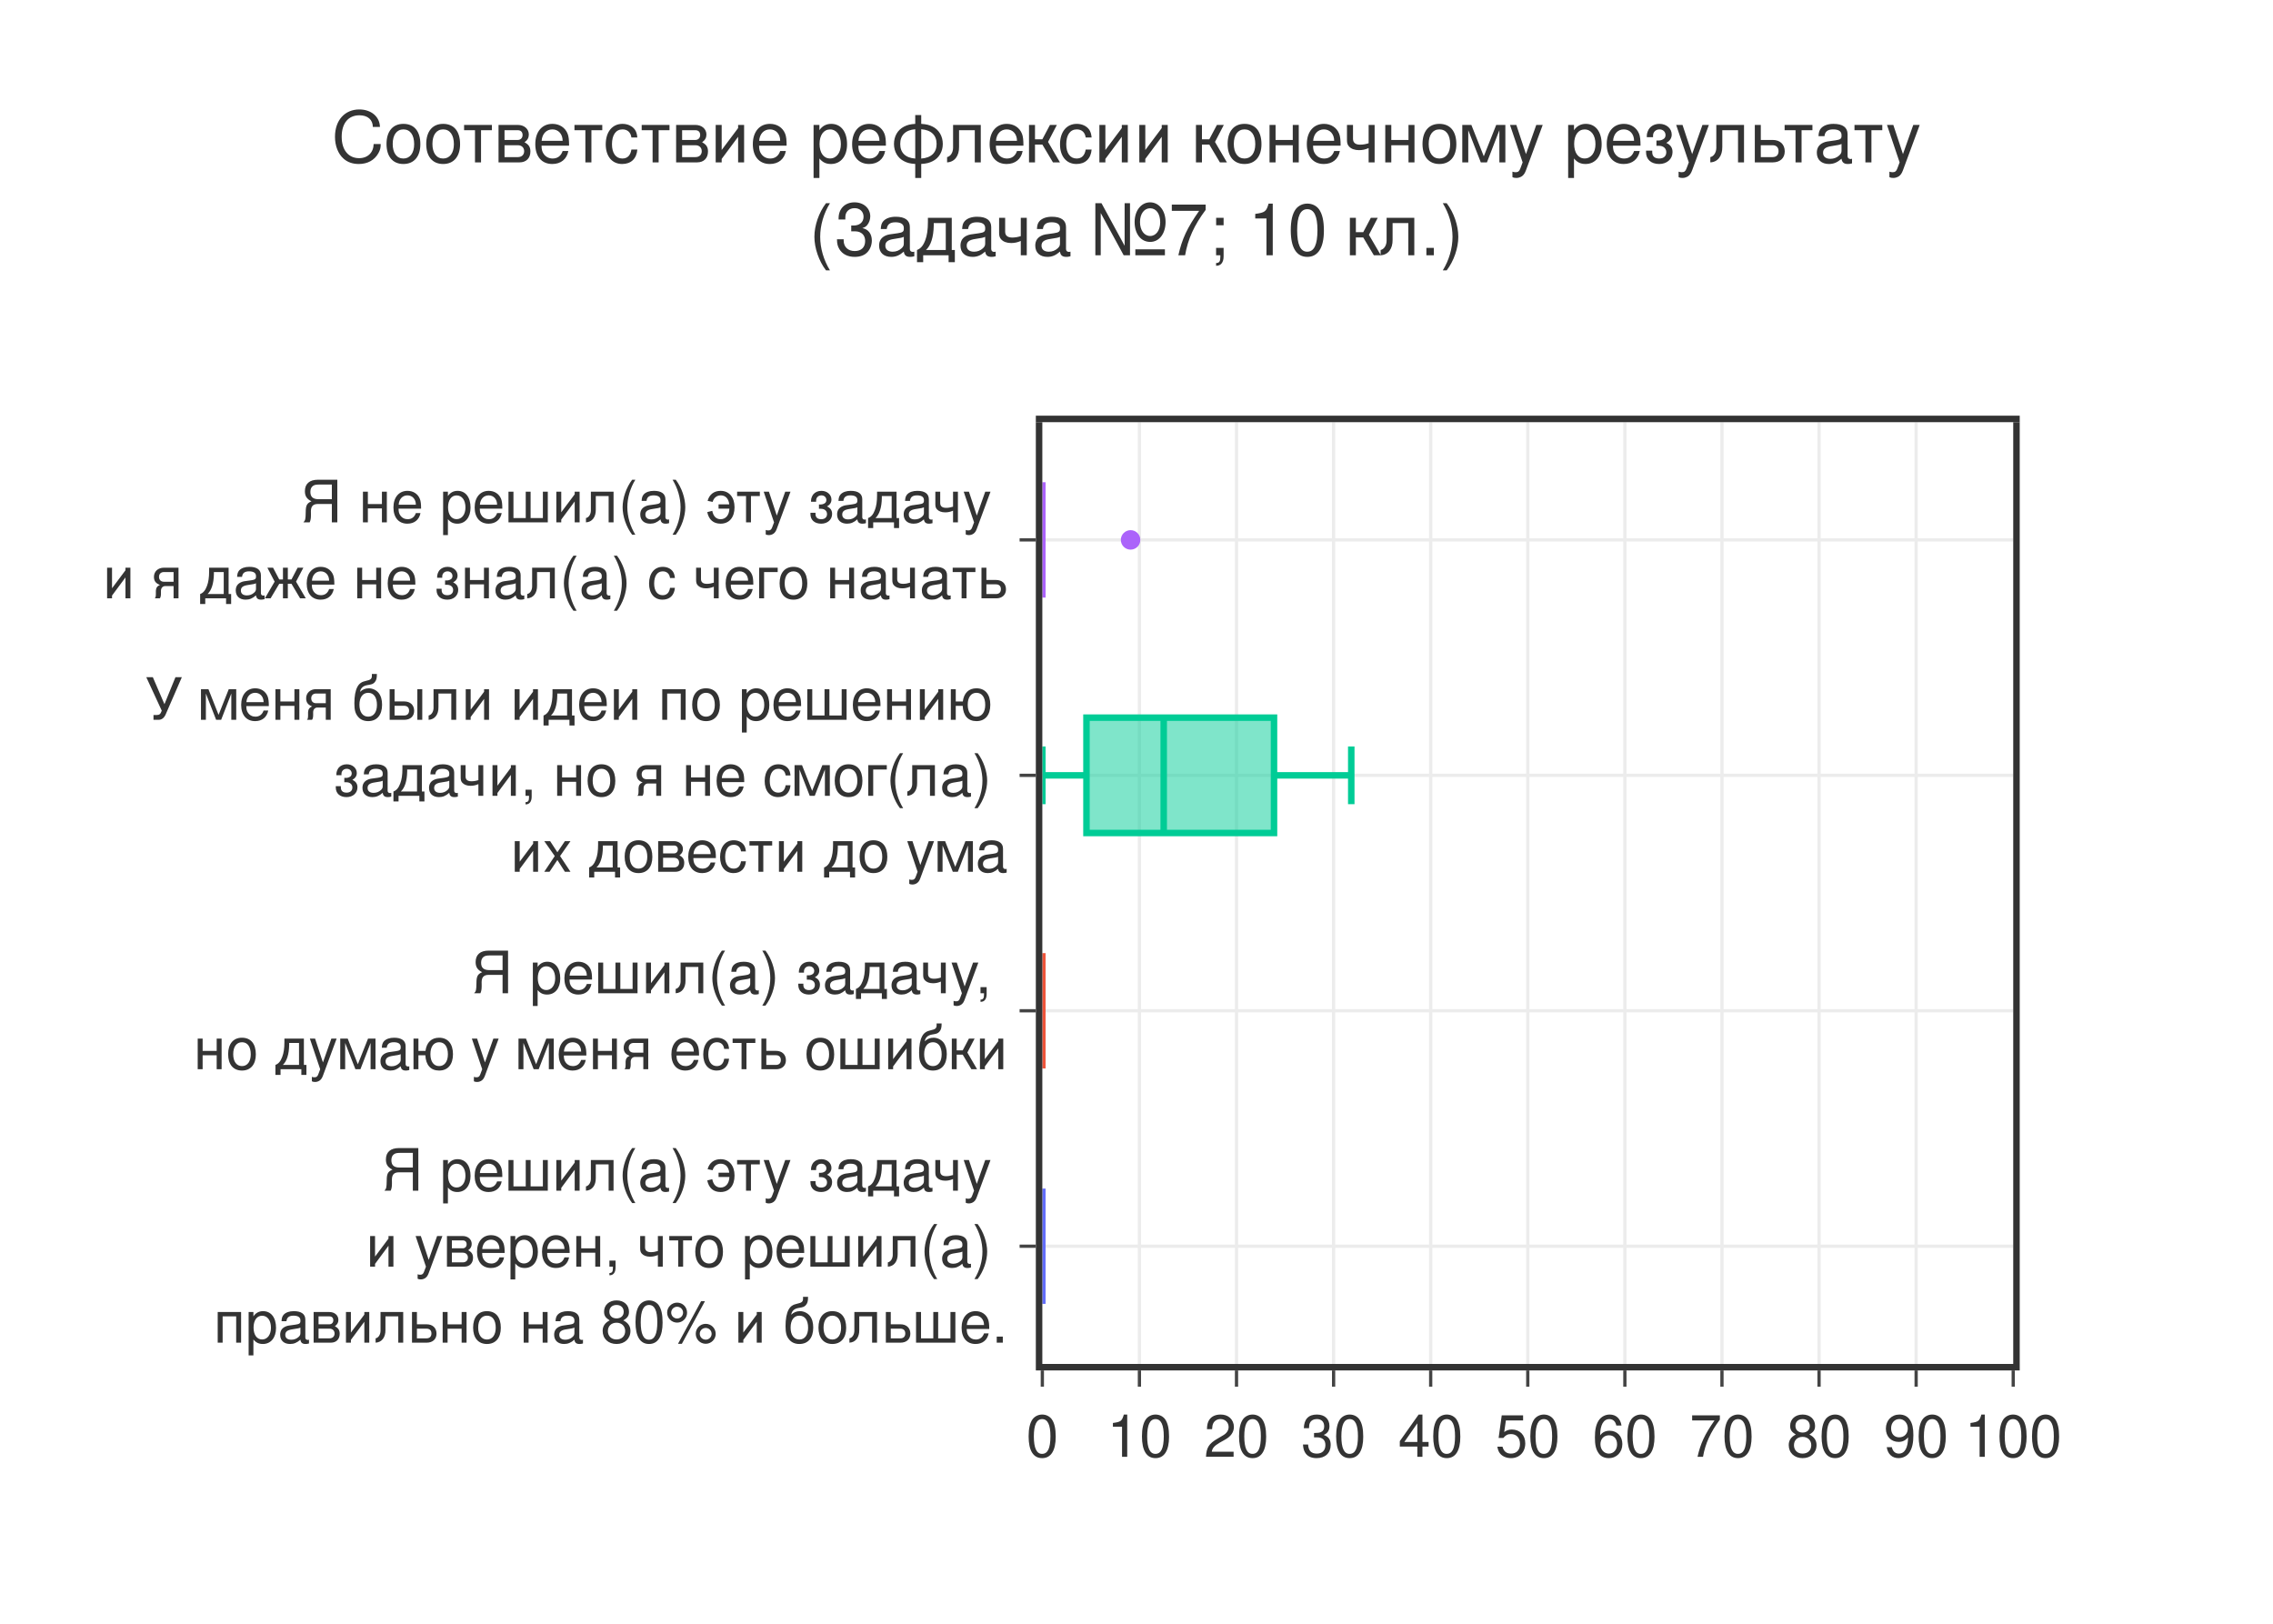
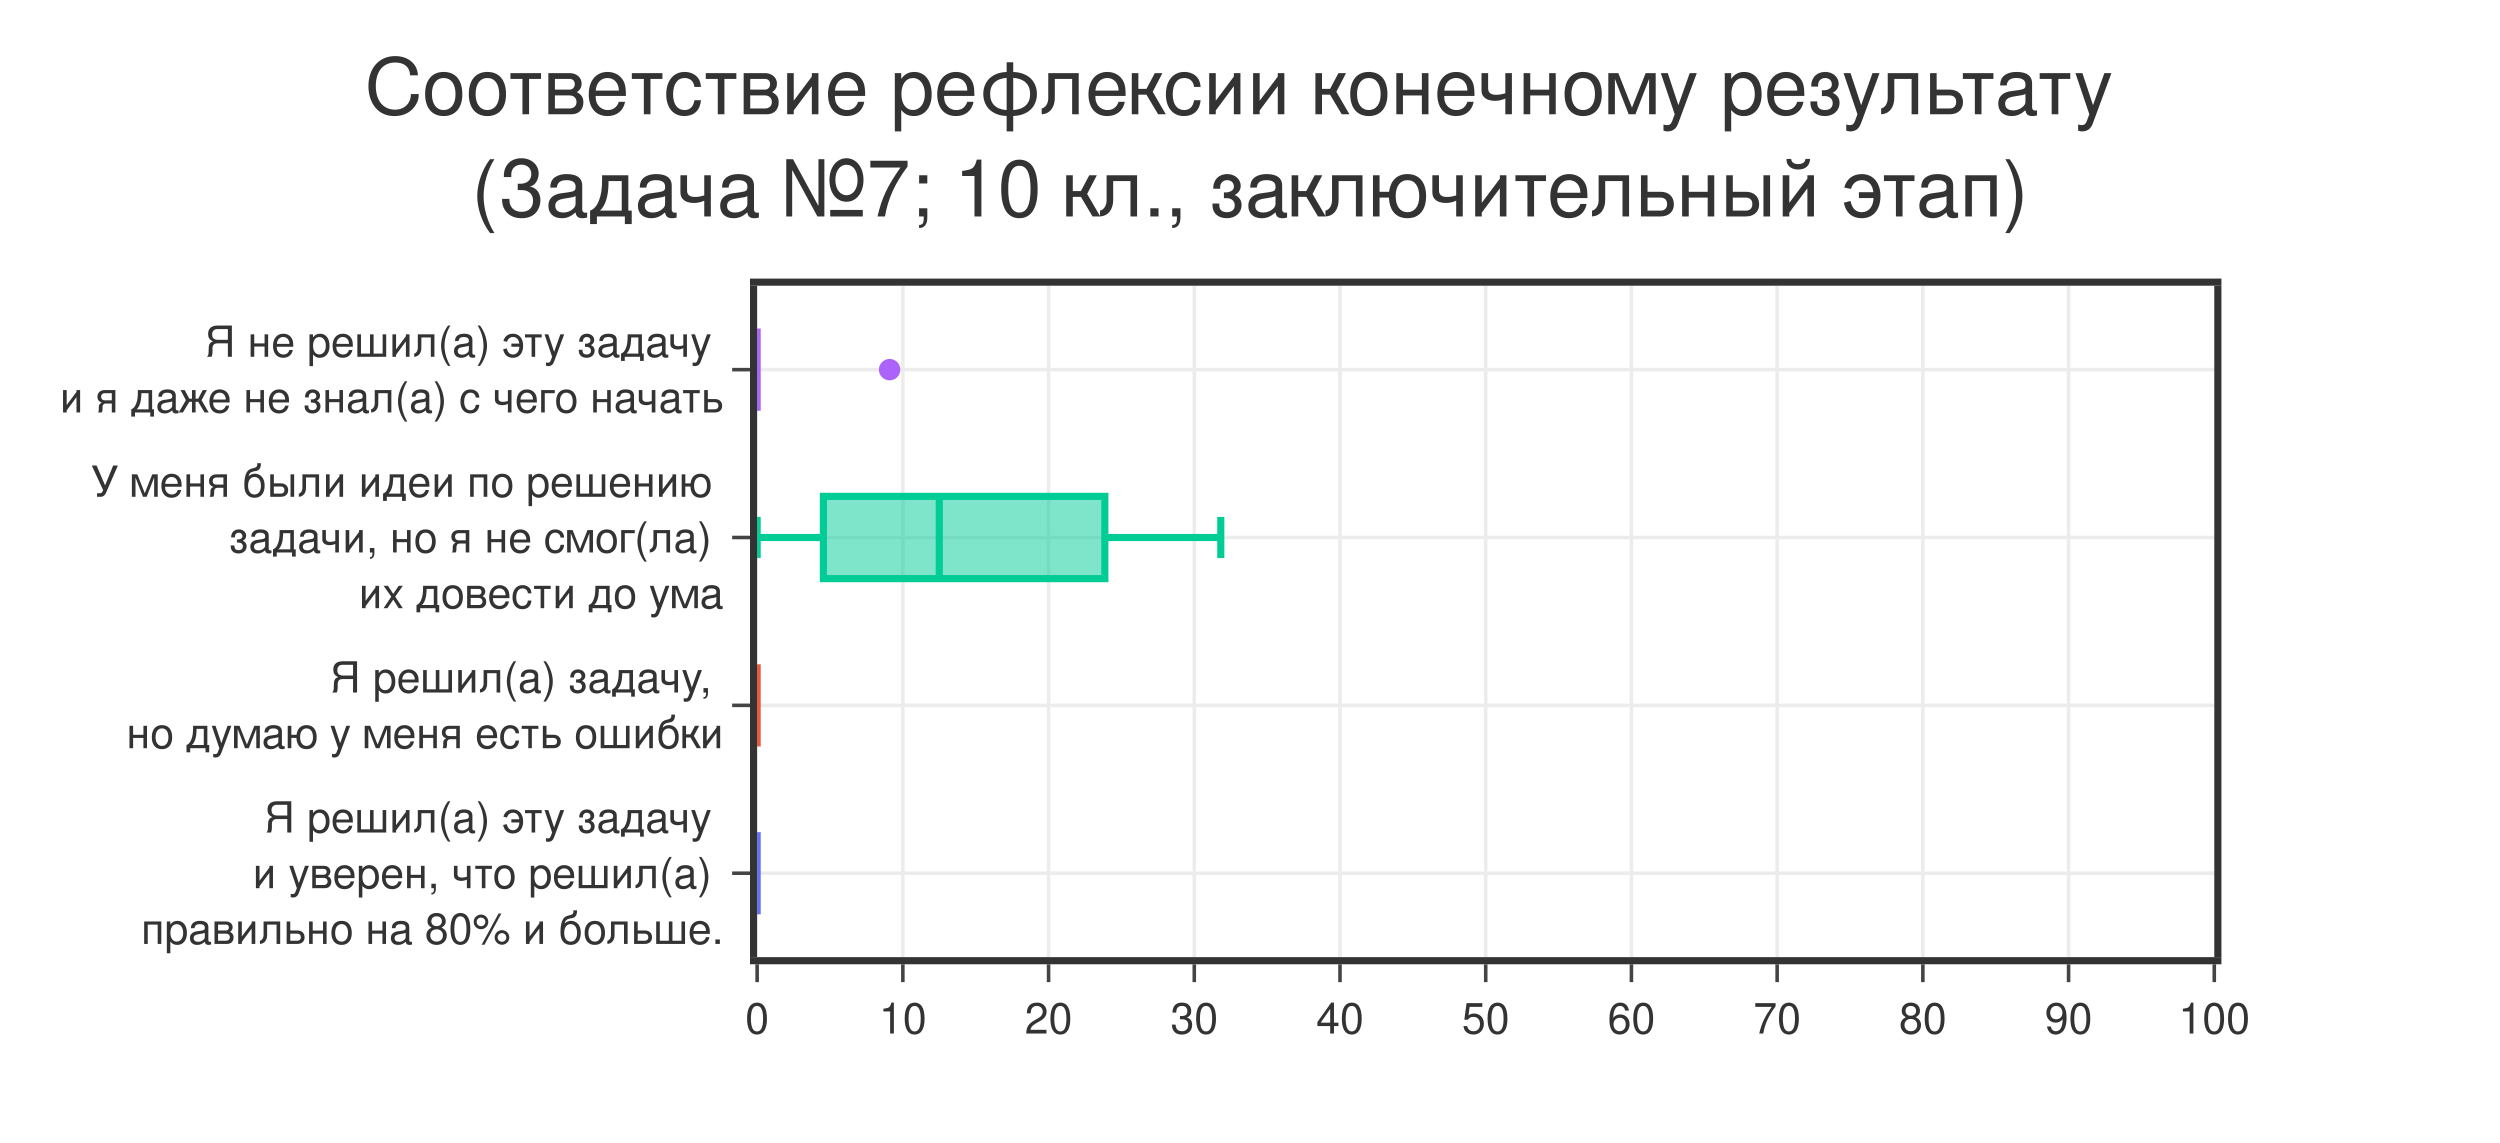
- <svg xmlns="http://www.w3.org/2000/svg" class="main-svg" width="700" height="500" style="" viewBox="0 0 700 500">
-   <rect x="0" y="0" width="700" height="500" style="fill: rgb(255, 255, 255); fill-opacity: 1;" />
-   <defs id="defs-a7e0b9">
+ <svg xmlns="http://www.w3.org/2000/svg" class="main-svg" width="700" height="320" style="" viewBox="0 0 700 320">
+   <rect x="0" y="0" width="700" height="320" style="fill: rgb(255, 255, 255); fill-opacity: 1;" />
+   <defs id="defs-6db3cd">
    <g class="clips">
-       <clipPath id="clipa7e0b9xyplot" class="plotclip">
-         <rect width="299" height="290" />
+       <clipPath id="clip6db3cdxyplot" class="plotclip">
+         <rect width="408" height="188" />
      </clipPath>
-       <clipPath class="axesclip" id="clipa7e0b9x">
-         <rect x="321" y="0" width="299" height="500" />
+       <clipPath class="axesclip" id="clip6db3cdx">
+         <rect x="212" y="0" width="408" height="320" />
      </clipPath>
-       <clipPath class="axesclip" id="clipa7e0b9y">
-         <rect x="0" y="130" width="700" height="290" />
+       <clipPath class="axesclip" id="clip6db3cdy">
+         <rect x="0" y="80" width="700" height="188" />
      </clipPath>
-       <clipPath class="axesclip" id="clipa7e0b9xy">
-         <rect x="321" y="130" width="299" height="290" />
+       <clipPath class="axesclip" id="clip6db3cdxy">
+         <rect x="212" y="80" width="408" height="188" />
      </clipPath>
    </g>
    <g class="gradients" />
    <g class="patterns" />
  </defs>
  <g class="bglayer" />
  <g class="layer-below">
    <g class="imagelayer" />
    <g class="shapelayer" />
  </g>
  <g class="cartesianlayer">
    <g class="subplot xy">
      <g class="layer-subplot">
        <g class="shapelayer" />
        <g class="imagelayer" />
      </g>
      <g class="minor-gridlayer">
        <g class="x" />
        <g class="y" />
      </g>
      <g class="gridlayer">
        <g class="x">
-           <path class="xgrid crisp" transform="translate(350.9,0)" d="M0,130v290" style="stroke: rgb(236, 236, 236); stroke-opacity: 1; stroke-width: 1px;" />
-           <path class="xgrid crisp" transform="translate(380.8,0)" d="M0,130v290" style="stroke: rgb(236, 236, 236); stroke-opacity: 1; stroke-width: 1px;" />
-           <path class="xgrid crisp" transform="translate(410.7,0)" d="M0,130v290" style="stroke: rgb(236, 236, 236); stroke-opacity: 1; stroke-width: 1px;" />
-           <path class="xgrid crisp" transform="translate(440.6,0)" d="M0,130v290" style="stroke: rgb(236, 236, 236); stroke-opacity: 1; stroke-width: 1px;" />
-           <path class="xgrid crisp" transform="translate(470.5,0)" d="M0,130v290" style="stroke: rgb(236, 236, 236); stroke-opacity: 1; stroke-width: 1px;" />
-           <path class="xgrid crisp" transform="translate(500.4,0)" d="M0,130v290" style="stroke: rgb(236, 236, 236); stroke-opacity: 1; stroke-width: 1px;" />
-           <path class="xgrid crisp" transform="translate(530.3,0)" d="M0,130v290" style="stroke: rgb(236, 236, 236); stroke-opacity: 1; stroke-width: 1px;" />
-           <path class="xgrid crisp" transform="translate(560.2,0)" d="M0,130v290" style="stroke: rgb(236, 236, 236); stroke-opacity: 1; stroke-width: 1px;" />
-           <path class="xgrid crisp" transform="translate(590.1,0)" d="M0,130v290" style="stroke: rgb(236, 236, 236); stroke-opacity: 1; stroke-width: 1px;" />
+           <path class="xgrid crisp" transform="translate(252.8,0)" d="M0,80v188" style="stroke: rgb(236, 236, 236); stroke-opacity: 1; stroke-width: 1px;" />
+           <path class="xgrid crisp" transform="translate(293.6,0)" d="M0,80v188" style="stroke: rgb(236, 236, 236); stroke-opacity: 1; stroke-width: 1px;" />
+           <path class="xgrid crisp" transform="translate(334.4,0)" d="M0,80v188" style="stroke: rgb(236, 236, 236); stroke-opacity: 1; stroke-width: 1px;" />
+           <path class="xgrid crisp" transform="translate(375.2,0)" d="M0,80v188" style="stroke: rgb(236, 236, 236); stroke-opacity: 1; stroke-width: 1px;" />
+           <path class="xgrid crisp" transform="translate(416,0)" d="M0,80v188" style="stroke: rgb(236, 236, 236); stroke-opacity: 1; stroke-width: 1px;" />
+           <path class="xgrid crisp" transform="translate(456.8,0)" d="M0,80v188" style="stroke: rgb(236, 236, 236); stroke-opacity: 1; stroke-width: 1px;" />
+           <path class="xgrid crisp" transform="translate(497.6,0)" d="M0,80v188" style="stroke: rgb(236, 236, 236); stroke-opacity: 1; stroke-width: 1px;" />
+           <path class="xgrid crisp" transform="translate(538.4,0)" d="M0,80v188" style="stroke: rgb(236, 236, 236); stroke-opacity: 1; stroke-width: 1px;" />
+           <path class="xgrid crisp" transform="translate(579.2,0)" d="M0,80v188" style="stroke: rgb(236, 236, 236); stroke-opacity: 1; stroke-width: 1px;" />
        </g>
        <g class="y">
-           <path class="ygrid crisp" transform="translate(0,383.75)" d="M321,0h299" style="stroke: rgb(236, 236, 236); stroke-opacity: 1; stroke-width: 1px;" />
-           <path class="ygrid crisp" transform="translate(0,311.25)" d="M321,0h299" style="stroke: rgb(236, 236, 236); stroke-opacity: 1; stroke-width: 1px;" />
-           <path class="ygrid crisp" transform="translate(0,238.75)" d="M321,0h299" style="stroke: rgb(236, 236, 236); stroke-opacity: 1; stroke-width: 1px;" />
-           <path class="ygrid crisp" transform="translate(0,166.25)" d="M321,0h299" style="stroke: rgb(236, 236, 236); stroke-opacity: 1; stroke-width: 1px;" />
+           <path class="ygrid crisp" transform="translate(0,244.5)" d="M212,0h408" style="stroke: rgb(236, 236, 236); stroke-opacity: 1; stroke-width: 1px;" />
+           <path class="ygrid crisp" transform="translate(0,197.5)" d="M212,0h408" style="stroke: rgb(236, 236, 236); stroke-opacity: 1; stroke-width: 1px;" />
+           <path class="ygrid crisp" transform="translate(0,150.5)" d="M212,0h408" style="stroke: rgb(236, 236, 236); stroke-opacity: 1; stroke-width: 1px;" />
+           <path class="ygrid crisp" transform="translate(0,103.5)" d="M212,0h408" style="stroke: rgb(236, 236, 236); stroke-opacity: 1; stroke-width: 1px;" />
        </g>
      </g>
      <g class="zerolinelayer" />
      <path class="xlines-below" />
      <path class="ylines-below" />
      <g class="overlines-below" />
      <g class="xaxislayer-below" />
      <g class="yaxislayer-below" />
      <g class="overaxes-below" />
-       <g class="plot" transform="translate(321,130)" clip-path="url(#clipa7e0b9xyplot)">
+       <g class="plot" transform="translate(212,80)" clip-path="url(#clip6db3cdxyplot)">
        <g class="boxlayer mlayer">
          <g class="trace boxes" style="opacity: 1;">
-             <path class="box" d="M0,271.51V235.99M0,271.51V235.99H0V271.51ZM0,253.75H0M0,253.75H0M0,262.63V244.87M0,262.63V244.87" style="vector-effect: non-scaling-stroke; stroke-width: 2px; stroke: rgb(99, 110, 250); stroke-opacity: 1; fill: rgb(99, 110, 250); fill-opacity: 0.5;" />
+             <path class="box" d="M0,176.02V152.99M0,176.02V152.99H0V176.02ZM0,164.5H0M0,164.5H0M0,170.26V158.74M0,170.26V158.74" style="vector-effect: non-scaling-stroke; stroke-width: 2px; stroke: rgb(99, 110, 250); stroke-opacity: 1; fill: rgb(99, 110, 250); fill-opacity: 0.5;" />
            <g class="points" />
          </g>
          <g class="trace boxes" style="opacity: 1;">
-             <path class="box" d="M0,199.01V163.49M0,199.01V163.49H0V199.01ZM0,181.25H0M0,181.25H0M0,190.13V172.37M0,190.13V172.37" style="vector-effect: non-scaling-stroke; stroke-width: 2px; stroke: rgb(239, 85, 59); stroke-opacity: 1; fill: rgb(239, 85, 59); fill-opacity: 0.5;" />
+             <path class="box" d="M0,129.01V105.99M0,129.01V105.99H0V129.01ZM0,117.5H0M0,117.5H0M0,123.26V111.74M0,123.26V111.74" style="vector-effect: non-scaling-stroke; stroke-width: 2px; stroke: rgb(239, 85, 59); stroke-opacity: 1; fill: rgb(239, 85, 59); fill-opacity: 0.5;" />
            <g class="points" />
          </g>
          <g class="trace boxes" style="opacity: 1;">
-             <path class="box" d="M37.38,126.51V90.99M13.59,126.51V90.99H71.35V126.51ZM13.59,108.75H0M71.35,108.75H95.14M0,117.63V99.87M95.14,117.63V99.87" style="vector-effect: non-scaling-stroke; stroke-width: 2px; stroke: rgb(0, 204, 150); stroke-opacity: 1; fill: rgb(0, 204, 150); fill-opacity: 0.5;" />
+             <path class="box" d="M51,82.02V58.99M18.55,82.02V58.99H97.36V82.02ZM18.55,70.5H0M97.36,70.5H129.82M0,76.26V64.74M129.82,76.26V64.74" style="vector-effect: non-scaling-stroke; stroke-width: 2px; stroke: rgb(0, 204, 150); stroke-opacity: 1; fill: rgb(0, 204, 150); fill-opacity: 0.5;" />
            <g class="points" />
          </g>
          <g class="trace boxes" style="opacity: 1;">
-             <path class="box" d="M0,54.01V18.49M0,54.01V18.49H0V54.01ZM0,36.25H0M0,36.25H0M0,45.13V27.37M0,45.13V27.37" style="vector-effect: non-scaling-stroke; stroke-width: 2px; stroke: rgb(171, 99, 250); stroke-opacity: 1; fill: rgb(171, 99, 250); fill-opacity: 0.5;" />
+             <path class="box" d="M0,35.02V11.98M0,35.02V11.98H0V35.02ZM0,23.5H0M0,23.5H0M0,29.26V17.74M0,29.26V17.74" style="vector-effect: non-scaling-stroke; stroke-width: 2px; stroke: rgb(171, 99, 250); stroke-opacity: 1; fill: rgb(171, 99, 250); fill-opacity: 0.5;" />
            <g class="points">
-               <path class="point" transform="translate(27.18,36.25)" d="M3,0A3,3 0 1,1 0,-3A3,3 0 0,1 3,0Z" style="opacity: 1; stroke-width: 0px; fill: rgb(171, 99, 250); fill-opacity: 1;" />
+               <path class="point" transform="translate(37.09,23.5)" d="M3,0A3,3 0 1,1 0,-3A3,3 0 0,1 3,0Z" style="opacity: 1; stroke-width: 0px; fill: rgb(171, 99, 250); fill-opacity: 1;" />
            </g>
          </g>
        </g>
      </g>
      <g class="overplot" />
-       <path class="xlines-above crisp" d="M319,421H622M319,129H622" style="fill: none; stroke-width: 2px; stroke: rgb(51, 51, 51); stroke-opacity: 1;" />
-       <path class="ylines-above crisp" d="M320,130V420M621,130V420" style="fill: none; stroke-width: 2px; stroke: rgb(51, 51, 51); stroke-opacity: 1;" />
+       <path class="xlines-above crisp" d="M210,269H622M210,79H622" style="fill: none; stroke-width: 2px; stroke: rgb(51, 51, 51); stroke-opacity: 1;" />
+       <path class="ylines-above crisp" d="M211,80V268M621,80V268" style="fill: none; stroke-width: 2px; stroke: rgb(51, 51, 51); stroke-opacity: 1;" />
      <g class="overlines-above" />
      <g class="xaxislayer-above">
-         <path class="xtick ticks crisp" d="M0,422v5" transform="translate(321,0)" style="stroke: rgb(68, 68, 68); stroke-opacity: 1; stroke-width: 1px;" />
-         <path class="xtick ticks crisp" d="M0,422v5" transform="translate(350.9,0)" style="stroke: rgb(68, 68, 68); stroke-opacity: 1; stroke-width: 1px;" />
-         <path class="xtick ticks crisp" d="M0,422v5" transform="translate(380.8,0)" style="stroke: rgb(68, 68, 68); stroke-opacity: 1; stroke-width: 1px;" />
-         <path class="xtick ticks crisp" d="M0,422v5" transform="translate(410.7,0)" style="stroke: rgb(68, 68, 68); stroke-opacity: 1; stroke-width: 1px;" />
-         <path class="xtick ticks crisp" d="M0,422v5" transform="translate(440.6,0)" style="stroke: rgb(68, 68, 68); stroke-opacity: 1; stroke-width: 1px;" />
-         <path class="xtick ticks crisp" d="M0,422v5" transform="translate(470.5,0)" style="stroke: rgb(68, 68, 68); stroke-opacity: 1; stroke-width: 1px;" />
-         <path class="xtick ticks crisp" d="M0,422v5" transform="translate(500.4,0)" style="stroke: rgb(68, 68, 68); stroke-opacity: 1; stroke-width: 1px;" />
-         <path class="xtick ticks crisp" d="M0,422v5" transform="translate(530.3,0)" style="stroke: rgb(68, 68, 68); stroke-opacity: 1; stroke-width: 1px;" />
-         <path class="xtick ticks crisp" d="M0,422v5" transform="translate(560.2,0)" style="stroke: rgb(68, 68, 68); stroke-opacity: 1; stroke-width: 1px;" />
-         <path class="xtick ticks crisp" d="M0,422v5" transform="translate(590.1,0)" style="stroke: rgb(68, 68, 68); stroke-opacity: 1; stroke-width: 1px;" />
-         <path class="xtick ticks crisp" d="M0,422v5" transform="translate(620,0)" style="stroke: rgb(68, 68, 68); stroke-opacity: 1; stroke-width: 1px;" />
+         <path class="xtick ticks crisp" d="M0,270v5" transform="translate(212,0)" style="stroke: rgb(68, 68, 68); stroke-opacity: 1; stroke-width: 1px;" />
+         <path class="xtick ticks crisp" d="M0,270v5" transform="translate(252.8,0)" style="stroke: rgb(68, 68, 68); stroke-opacity: 1; stroke-width: 1px;" />
+         <path class="xtick ticks crisp" d="M0,270v5" transform="translate(293.6,0)" style="stroke: rgb(68, 68, 68); stroke-opacity: 1; stroke-width: 1px;" />
+         <path class="xtick ticks crisp" d="M0,270v5" transform="translate(334.4,0)" style="stroke: rgb(68, 68, 68); stroke-opacity: 1; stroke-width: 1px;" />
+         <path class="xtick ticks crisp" d="M0,270v5" transform="translate(375.2,0)" style="stroke: rgb(68, 68, 68); stroke-opacity: 1; stroke-width: 1px;" />
+         <path class="xtick ticks crisp" d="M0,270v5" transform="translate(416,0)" style="stroke: rgb(68, 68, 68); stroke-opacity: 1; stroke-width: 1px;" />
+         <path class="xtick ticks crisp" d="M0,270v5" transform="translate(456.8,0)" style="stroke: rgb(68, 68, 68); stroke-opacity: 1; stroke-width: 1px;" />
+         <path class="xtick ticks crisp" d="M0,270v5" transform="translate(497.6,0)" style="stroke: rgb(68, 68, 68); stroke-opacity: 1; stroke-width: 1px;" />
+         <path class="xtick ticks crisp" d="M0,270v5" transform="translate(538.4,0)" style="stroke: rgb(68, 68, 68); stroke-opacity: 1; stroke-width: 1px;" />
+         <path class="xtick ticks crisp" d="M0,270v5" transform="translate(579.2,0)" style="stroke: rgb(68, 68, 68); stroke-opacity: 1; stroke-width: 1px;" />
+         <path class="xtick ticks crisp" d="M0,270v5" transform="translate(620,0)" style="stroke: rgb(68, 68, 68); stroke-opacity: 1; stroke-width: 1px;" />
        <g class="xtick">
-           <text text-anchor="middle" x="0" y="448.6" transform="translate(321,0)" style="font-family: Helvetica; font-size: 18px; fill: rgb(51, 51, 51); fill-opacity: 1; white-space: pre; opacity: 1;">0</text>
+           <text text-anchor="middle" x="0" y="289.4" transform="translate(212,0)" style="font-family: Helvetica; font-size: 12px; fill: rgb(51, 51, 51); fill-opacity: 1; white-space: pre; opacity: 1;">0</text>
        </g>
        <g class="xtick">
-           <text text-anchor="middle" x="0" y="448.6" style="font-family: Helvetica; font-size: 18px; fill: rgb(51, 51, 51); fill-opacity: 1; white-space: pre; opacity: 1;" transform="translate(350.9,0)">10</text>
+           <text text-anchor="middle" x="0" y="289.4" style="font-family: Helvetica; font-size: 12px; fill: rgb(51, 51, 51); fill-opacity: 1; white-space: pre; opacity: 1;" transform="translate(252.8,0)">10</text>
        </g>
        <g class="xtick">
-           <text text-anchor="middle" x="0" y="448.6" style="font-family: Helvetica; font-size: 18px; fill: rgb(51, 51, 51); fill-opacity: 1; white-space: pre; opacity: 1;" transform="translate(380.8,0)">20</text>
+           <text text-anchor="middle" x="0" y="289.4" style="font-family: Helvetica; font-size: 12px; fill: rgb(51, 51, 51); fill-opacity: 1; white-space: pre; opacity: 1;" transform="translate(293.6,0)">20</text>
        </g>
        <g class="xtick">
-           <text text-anchor="middle" x="0" y="448.6" style="font-family: Helvetica; font-size: 18px; fill: rgb(51, 51, 51); fill-opacity: 1; white-space: pre; opacity: 1;" transform="translate(410.7,0)">30</text>
+           <text text-anchor="middle" x="0" y="289.4" style="font-family: Helvetica; font-size: 12px; fill: rgb(51, 51, 51); fill-opacity: 1; white-space: pre; opacity: 1;" transform="translate(334.4,0)">30</text>
        </g>
        <g class="xtick">
-           <text text-anchor="middle" x="0" y="448.6" style="font-family: Helvetica; font-size: 18px; fill: rgb(51, 51, 51); fill-opacity: 1; white-space: pre; opacity: 1;" transform="translate(440.6,0)">40</text>
+           <text text-anchor="middle" x="0" y="289.4" style="font-family: Helvetica; font-size: 12px; fill: rgb(51, 51, 51); fill-opacity: 1; white-space: pre; opacity: 1;" transform="translate(375.2,0)">40</text>
        </g>
        <g class="xtick">
-           <text text-anchor="middle" x="0" y="448.6" style="font-family: Helvetica; font-size: 18px; fill: rgb(51, 51, 51); fill-opacity: 1; white-space: pre; opacity: 1;" transform="translate(470.5,0)">50</text>
+           <text text-anchor="middle" x="0" y="289.4" style="font-family: Helvetica; font-size: 12px; fill: rgb(51, 51, 51); fill-opacity: 1; white-space: pre; opacity: 1;" transform="translate(416,0)">50</text>
        </g>
        <g class="xtick">
-           <text text-anchor="middle" x="0" y="448.6" style="font-family: Helvetica; font-size: 18px; fill: rgb(51, 51, 51); fill-opacity: 1; white-space: pre; opacity: 1;" transform="translate(500.4,0)">60</text>
+           <text text-anchor="middle" x="0" y="289.4" style="font-family: Helvetica; font-size: 12px; fill: rgb(51, 51, 51); fill-opacity: 1; white-space: pre; opacity: 1;" transform="translate(456.8,0)">60</text>
        </g>
        <g class="xtick">
-           <text text-anchor="middle" x="0" y="448.6" style="font-family: Helvetica; font-size: 18px; fill: rgb(51, 51, 51); fill-opacity: 1; white-space: pre; opacity: 1;" transform="translate(530.3,0)">70</text>
+           <text text-anchor="middle" x="0" y="289.4" style="font-family: Helvetica; font-size: 12px; fill: rgb(51, 51, 51); fill-opacity: 1; white-space: pre; opacity: 1;" transform="translate(497.6,0)">70</text>
        </g>
        <g class="xtick">
-           <text text-anchor="middle" x="0" y="448.6" style="font-family: Helvetica; font-size: 18px; fill: rgb(51, 51, 51); fill-opacity: 1; white-space: pre; opacity: 1;" transform="translate(560.2,0)">80</text>
+           <text text-anchor="middle" x="0" y="289.4" style="font-family: Helvetica; font-size: 12px; fill: rgb(51, 51, 51); fill-opacity: 1; white-space: pre; opacity: 1;" transform="translate(538.4,0)">80</text>
        </g>
        <g class="xtick">
-           <text text-anchor="middle" x="0" y="448.6" style="font-family: Helvetica; font-size: 18px; fill: rgb(51, 51, 51); fill-opacity: 1; white-space: pre; opacity: 1;" transform="translate(590.1,0)">90</text>
+           <text text-anchor="middle" x="0" y="289.4" style="font-family: Helvetica; font-size: 12px; fill: rgb(51, 51, 51); fill-opacity: 1; white-space: pre; opacity: 1;" transform="translate(579.2,0)">90</text>
        </g>
        <g class="xtick">
-           <text text-anchor="middle" x="0" y="448.6" style="font-family: Helvetica; font-size: 18px; fill: rgb(51, 51, 51); fill-opacity: 1; white-space: pre; opacity: 1;" transform="translate(620,0)">100</text>
+           <text text-anchor="middle" x="0" y="289.4" style="font-family: Helvetica; font-size: 12px; fill: rgb(51, 51, 51); fill-opacity: 1; white-space: pre; opacity: 1;" transform="translate(620,0)">100</text>
        </g>
      </g>
      <g class="yaxislayer-above">
-         <path class="ytick ticks crisp" d="M319,0h-5" transform="translate(0,383.75)" style="stroke: rgb(68, 68, 68); stroke-opacity: 1; stroke-width: 1px;" />
-         <path class="ytick ticks crisp" d="M319,0h-5" transform="translate(0,311.25)" style="stroke: rgb(68, 68, 68); stroke-opacity: 1; stroke-width: 1px;" />
-         <path class="ytick ticks crisp" d="M319,0h-5" transform="translate(0,238.75)" style="stroke: rgb(68, 68, 68); stroke-opacity: 1; stroke-width: 1px;" />
-         <path class="ytick ticks crisp" d="M319,0h-5" transform="translate(0,166.25)" style="stroke: rgb(68, 68, 68); stroke-opacity: 1; stroke-width: 1px;" />
+         <path class="ytick ticks crisp" d="M210,0h-5" transform="translate(0,244.5)" style="stroke: rgb(68, 68, 68); stroke-opacity: 1; stroke-width: 1px;" />
+         <path class="ytick ticks crisp" d="M210,0h-5" transform="translate(0,197.5)" style="stroke: rgb(68, 68, 68); stroke-opacity: 1; stroke-width: 1px;" />
+         <path class="ytick ticks crisp" d="M210,0h-5" transform="translate(0,150.5)" style="stroke: rgb(68, 68, 68); stroke-opacity: 1; stroke-width: 1px;" />
+         <path class="ytick ticks crisp" d="M210,0h-5" transform="translate(0,103.5)" style="stroke: rgb(68, 68, 68); stroke-opacity: 1; stroke-width: 1px;" />
        <g class="ytick">
-           <text text-anchor="end" x="310.4" y="6.3" transform="translate(0,383.75)translate(0,-23.4)" style="font-family: Helvetica; font-size: 18px; fill: rgb(51, 51, 51); fill-opacity: 1; white-space: pre; opacity: 1;">
-             <tspan class="line" dy="0em" x="310.4" y="6.3">Я решил(а) эту задачу</tspan>
-             <tspan class="line" dy="1.3em" x="310.4" y="6.3">и уверен, что решил(а)</tspan>
-             <tspan class="line" dy="2.6em" x="310.4" y="6.3">правильно на 80% и больше.</tspan>
+           <text text-anchor="end" x="202.6" y="4.2" transform="translate(0,244.5)translate(0,-15.6)" style="font-family: Helvetica; font-size: 12px; fill: rgb(51, 51, 51); fill-opacity: 1; white-space: pre; opacity: 1;">
+             <tspan class="line" dy="0em" x="202.6" y="4.2">Я решил(а) эту задачу</tspan>
+             <tspan class="line" dy="1.3em" x="202.6" y="4.2">и уверен, что решил(а)</tspan>
+             <tspan class="line" dy="2.6em" x="202.6" y="4.2">правильно на 80% и больше.</tspan>
          </text>
        </g>
        <g class="ytick">
-           <text text-anchor="end" x="310.4" y="6.3" transform="translate(0,311.25)translate(0,-11.7)" style="font-family: Helvetica; font-size: 18px; fill: rgb(51, 51, 51); fill-opacity: 1; white-space: pre; opacity: 1;">
-             <tspan class="line" dy="0em" x="310.4" y="6.3">Я решил(а) задачу,</tspan>
-             <tspan class="line" dy="1.3em" x="310.4" y="6.3">но думаю у меня есть ошибки</tspan>
+           <text text-anchor="end" x="202.6" y="4.2" transform="translate(0,197.5)translate(0,-7.8)" style="font-family: Helvetica; font-size: 12px; fill: rgb(51, 51, 51); fill-opacity: 1; white-space: pre; opacity: 1;">
+             <tspan class="line" dy="0em" x="202.6" y="4.2">Я решил(а) задачу,</tspan>
+             <tspan class="line" dy="1.3em" x="202.6" y="4.2">но думаю у меня есть ошибки</tspan>
          </text>
        </g>
        <g class="ytick">
-           <text text-anchor="end" x="310.4" y="6.3" transform="translate(0,238.75)translate(0,-23.4)" style="font-family: Helvetica; font-size: 18px; fill: rgb(51, 51, 51); fill-opacity: 1; white-space: pre; opacity: 1;">
-             <tspan class="line" dy="0em" x="310.4" y="6.3">У меня были идеи по решению</tspan>
-             <tspan class="line" dy="1.3em" x="310.4" y="6.3">задачи, но я не смог(ла)</tspan>
-             <tspan class="line" dy="2.6em" x="310.4" y="6.3">их довести до ума</tspan>
+           <text text-anchor="end" x="202.6" y="4.2" transform="translate(0,150.5)translate(0,-15.6)" style="font-family: Helvetica; font-size: 12px; fill: rgb(51, 51, 51); fill-opacity: 1; white-space: pre; opacity: 1;">
+             <tspan class="line" dy="0em" x="202.6" y="4.2">У меня были идеи по решению</tspan>
+             <tspan class="line" dy="1.3em" x="202.6" y="4.2">задачи, но я не смог(ла)</tspan>
+             <tspan class="line" dy="2.6em" x="202.6" y="4.2">их довести до ума</tspan>
          </text>
        </g>
        <g class="ytick">
-           <text text-anchor="end" x="310.4" y="6.3" transform="translate(0,166.25)translate(0,-11.7)" style="font-family: Helvetica; font-size: 18px; fill: rgb(51, 51, 51); fill-opacity: 1; white-space: pre; opacity: 1;">
-             <tspan class="line" dy="0em" x="310.4" y="6.3">Я не решил(а) эту задачу</tspan>
-             <tspan class="line" dy="1.3em" x="310.4" y="6.3">и я даже не знал(а) с чего начать</tspan>
+           <text text-anchor="end" x="202.6" y="4.2" transform="translate(0,103.5)translate(0,-7.8)" style="font-family: Helvetica; font-size: 12px; fill: rgb(51, 51, 51); fill-opacity: 1; white-space: pre; opacity: 1;">
+             <tspan class="line" dy="0em" x="202.6" y="4.2">Я не решил(а) эту задачу</tspan>
+             <tspan class="line" dy="1.3em" x="202.6" y="4.2">и я даже не знал(а) с чего начать</tspan>
          </text>
        </g>
      </g>
      <g class="overaxes-above" />
    </g>
  </g>
  <g class="polarlayer" />
  <g class="smithlayer" />
  <g class="ternarylayer" />
  <g class="geolayer" />
  <g class="funnelarealayer" />
  <g class="pielayer" />
  <g class="iciclelayer" />
  <g class="treemaplayer" />
  <g class="sunburstlayer" />
  <g class="glimages" />
-   <defs id="topdefs-a7e0b9">
+   <defs id="topdefs-6db3cd">
    <g class="clips" />
  </defs>
  <g class="layer-above">
    <g class="imagelayer" />
    <g class="shapelayer" />
  </g>
  <g class="infolayer">
    <g class="g-gtitle">
-       <text class="gtitle" x="350" y="50" text-anchor="middle" dy="0.7em" style="font-family: Helvetica; font-size: 22px; fill: rgb(51, 51, 51); opacity: 1; font-weight: normal; white-space: pre;">
-         <tspan class="line" dy="0em" x="350" y="50">Соответствие рефлексии конечному результату</tspan>
-         <tspan class="line" dy="1.3em" x="350" y="50">(Задача №7; 10 кл.)</tspan>
+       <text class="gtitle" x="350" y="32" text-anchor="middle" dy="0.7em" style="font-family: Helvetica; font-size: 22px; fill: rgb(51, 51, 51); opacity: 1; font-weight: normal; white-space: pre;">
+         <tspan class="line" dy="0em" x="350" y="32">Соответствие рефлексии конечному результату</tspan>
+         <tspan class="line" dy="1.3em" x="350" y="32">(Задача №7; 10 кл., заключительный этап)</tspan>
      </text>
    </g>
    <g class="g-xtitle" />
    <g class="g-ytitle" />
  </g>
</svg>
